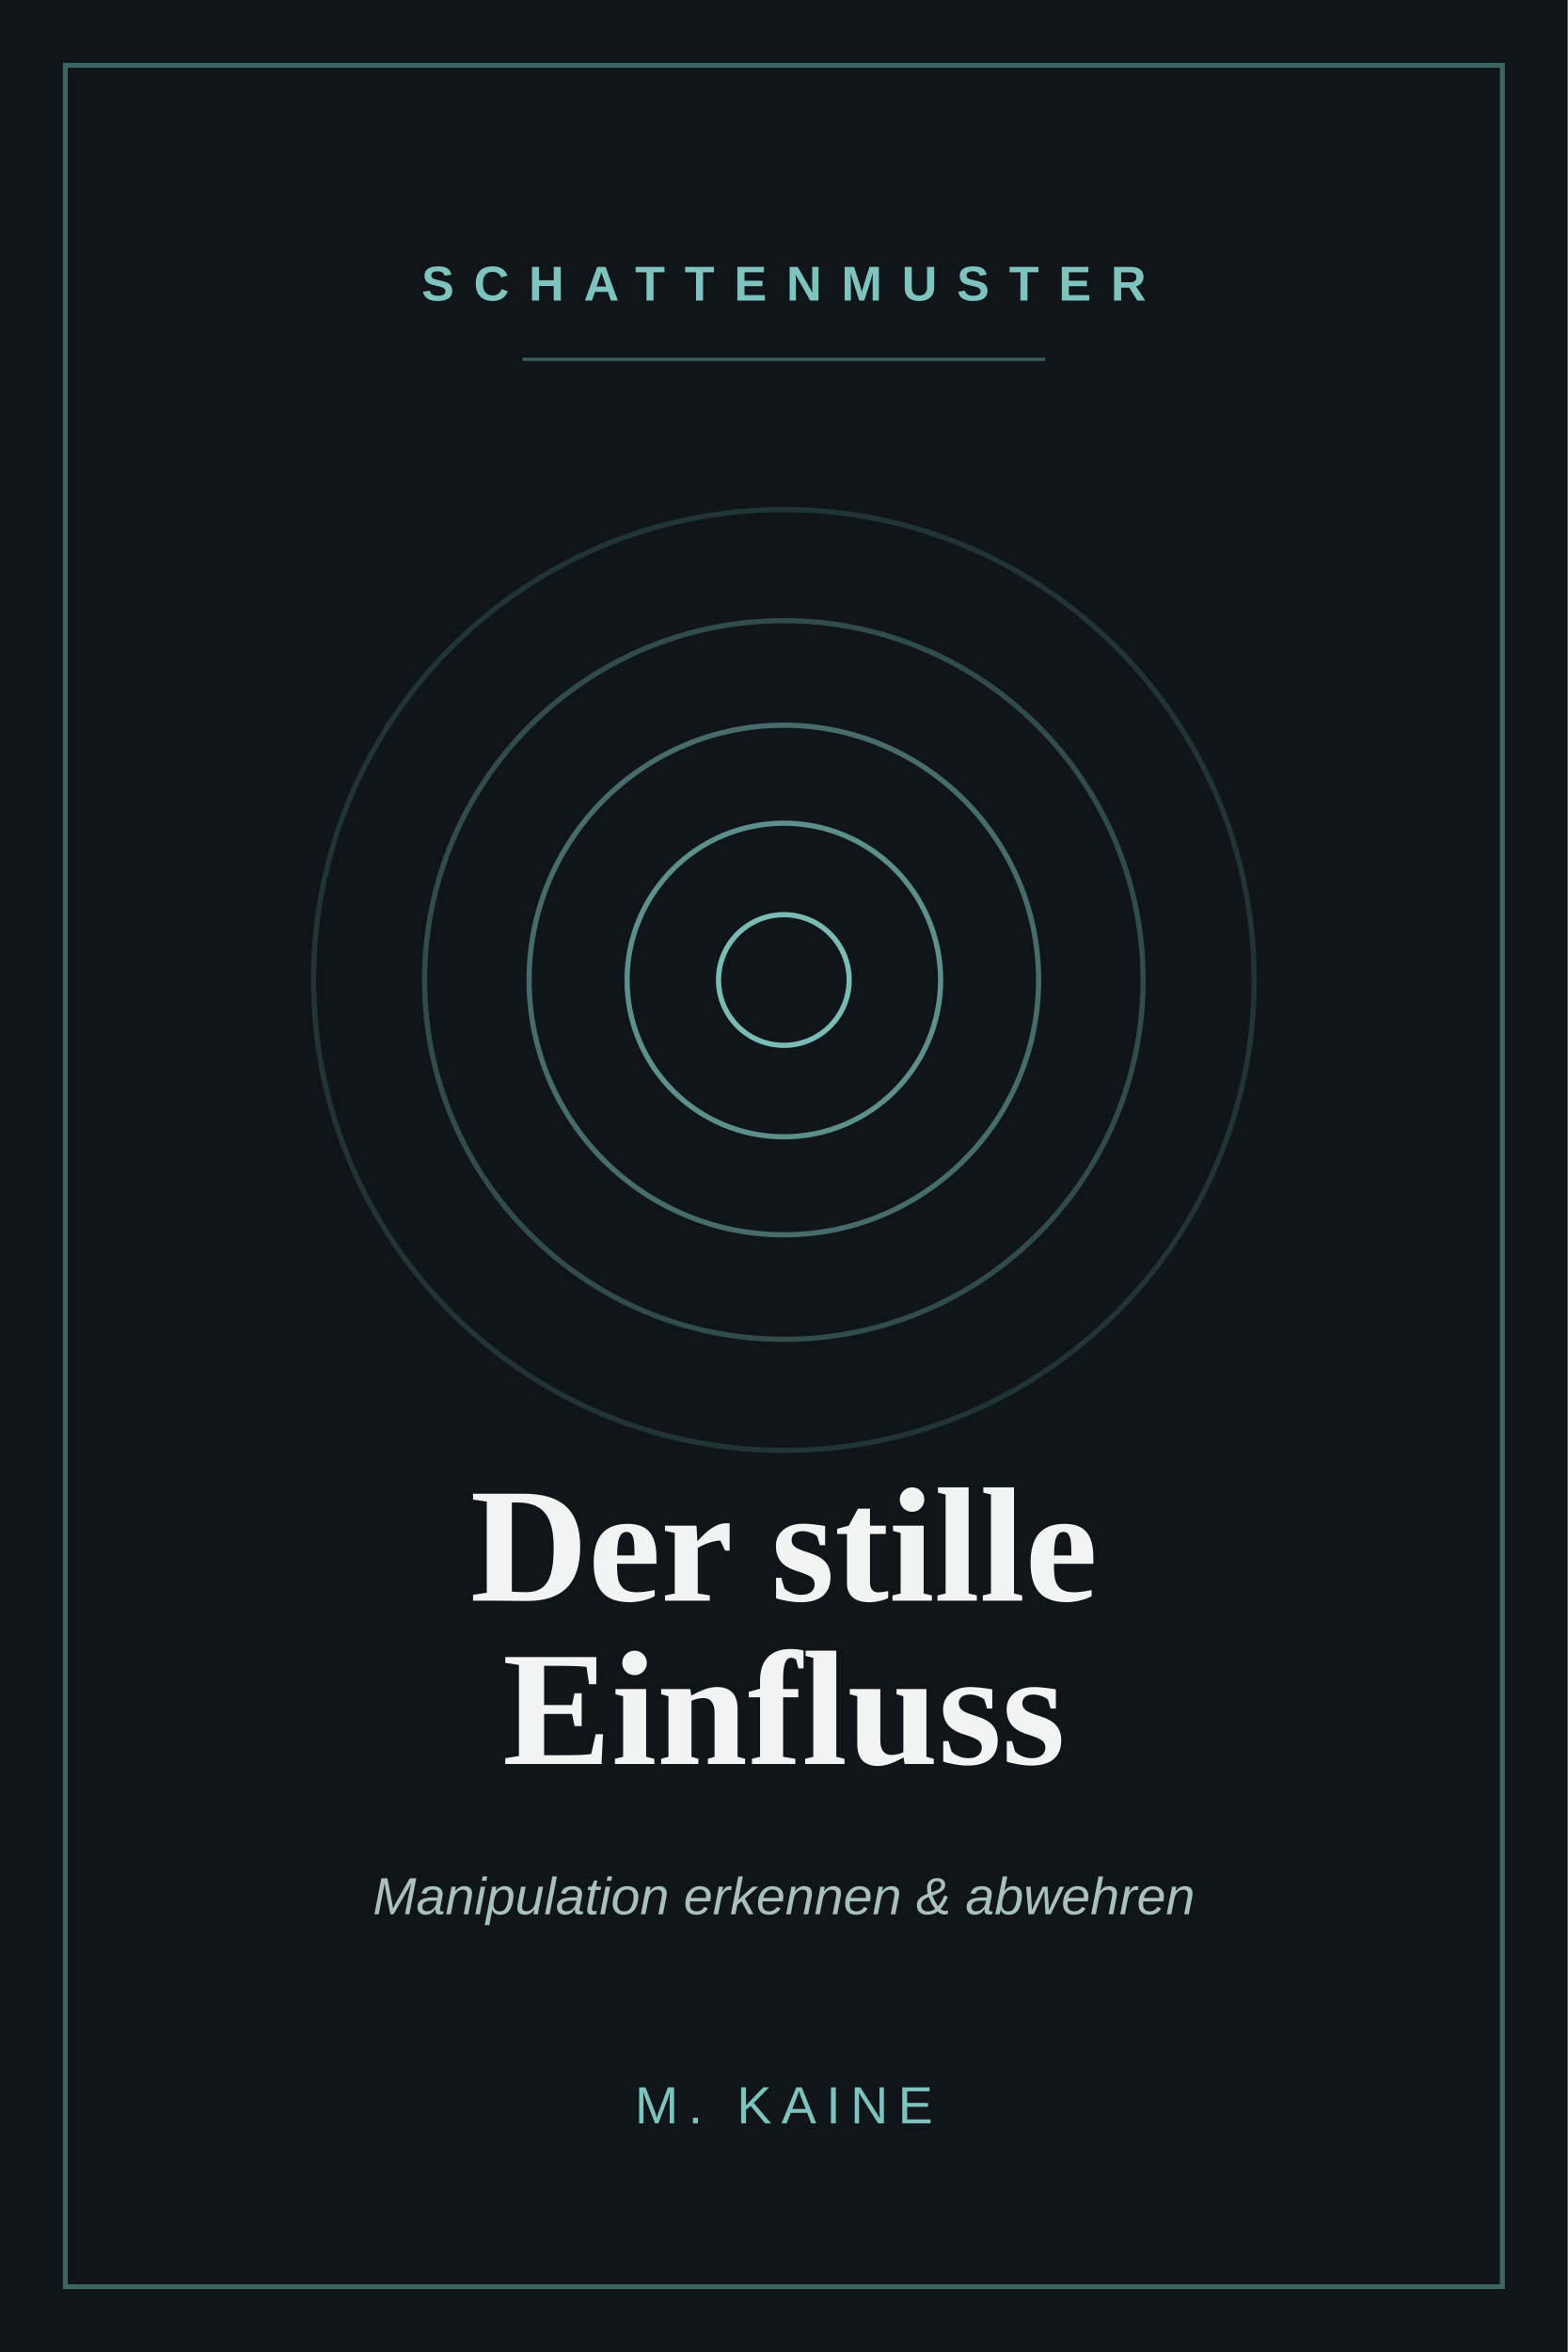
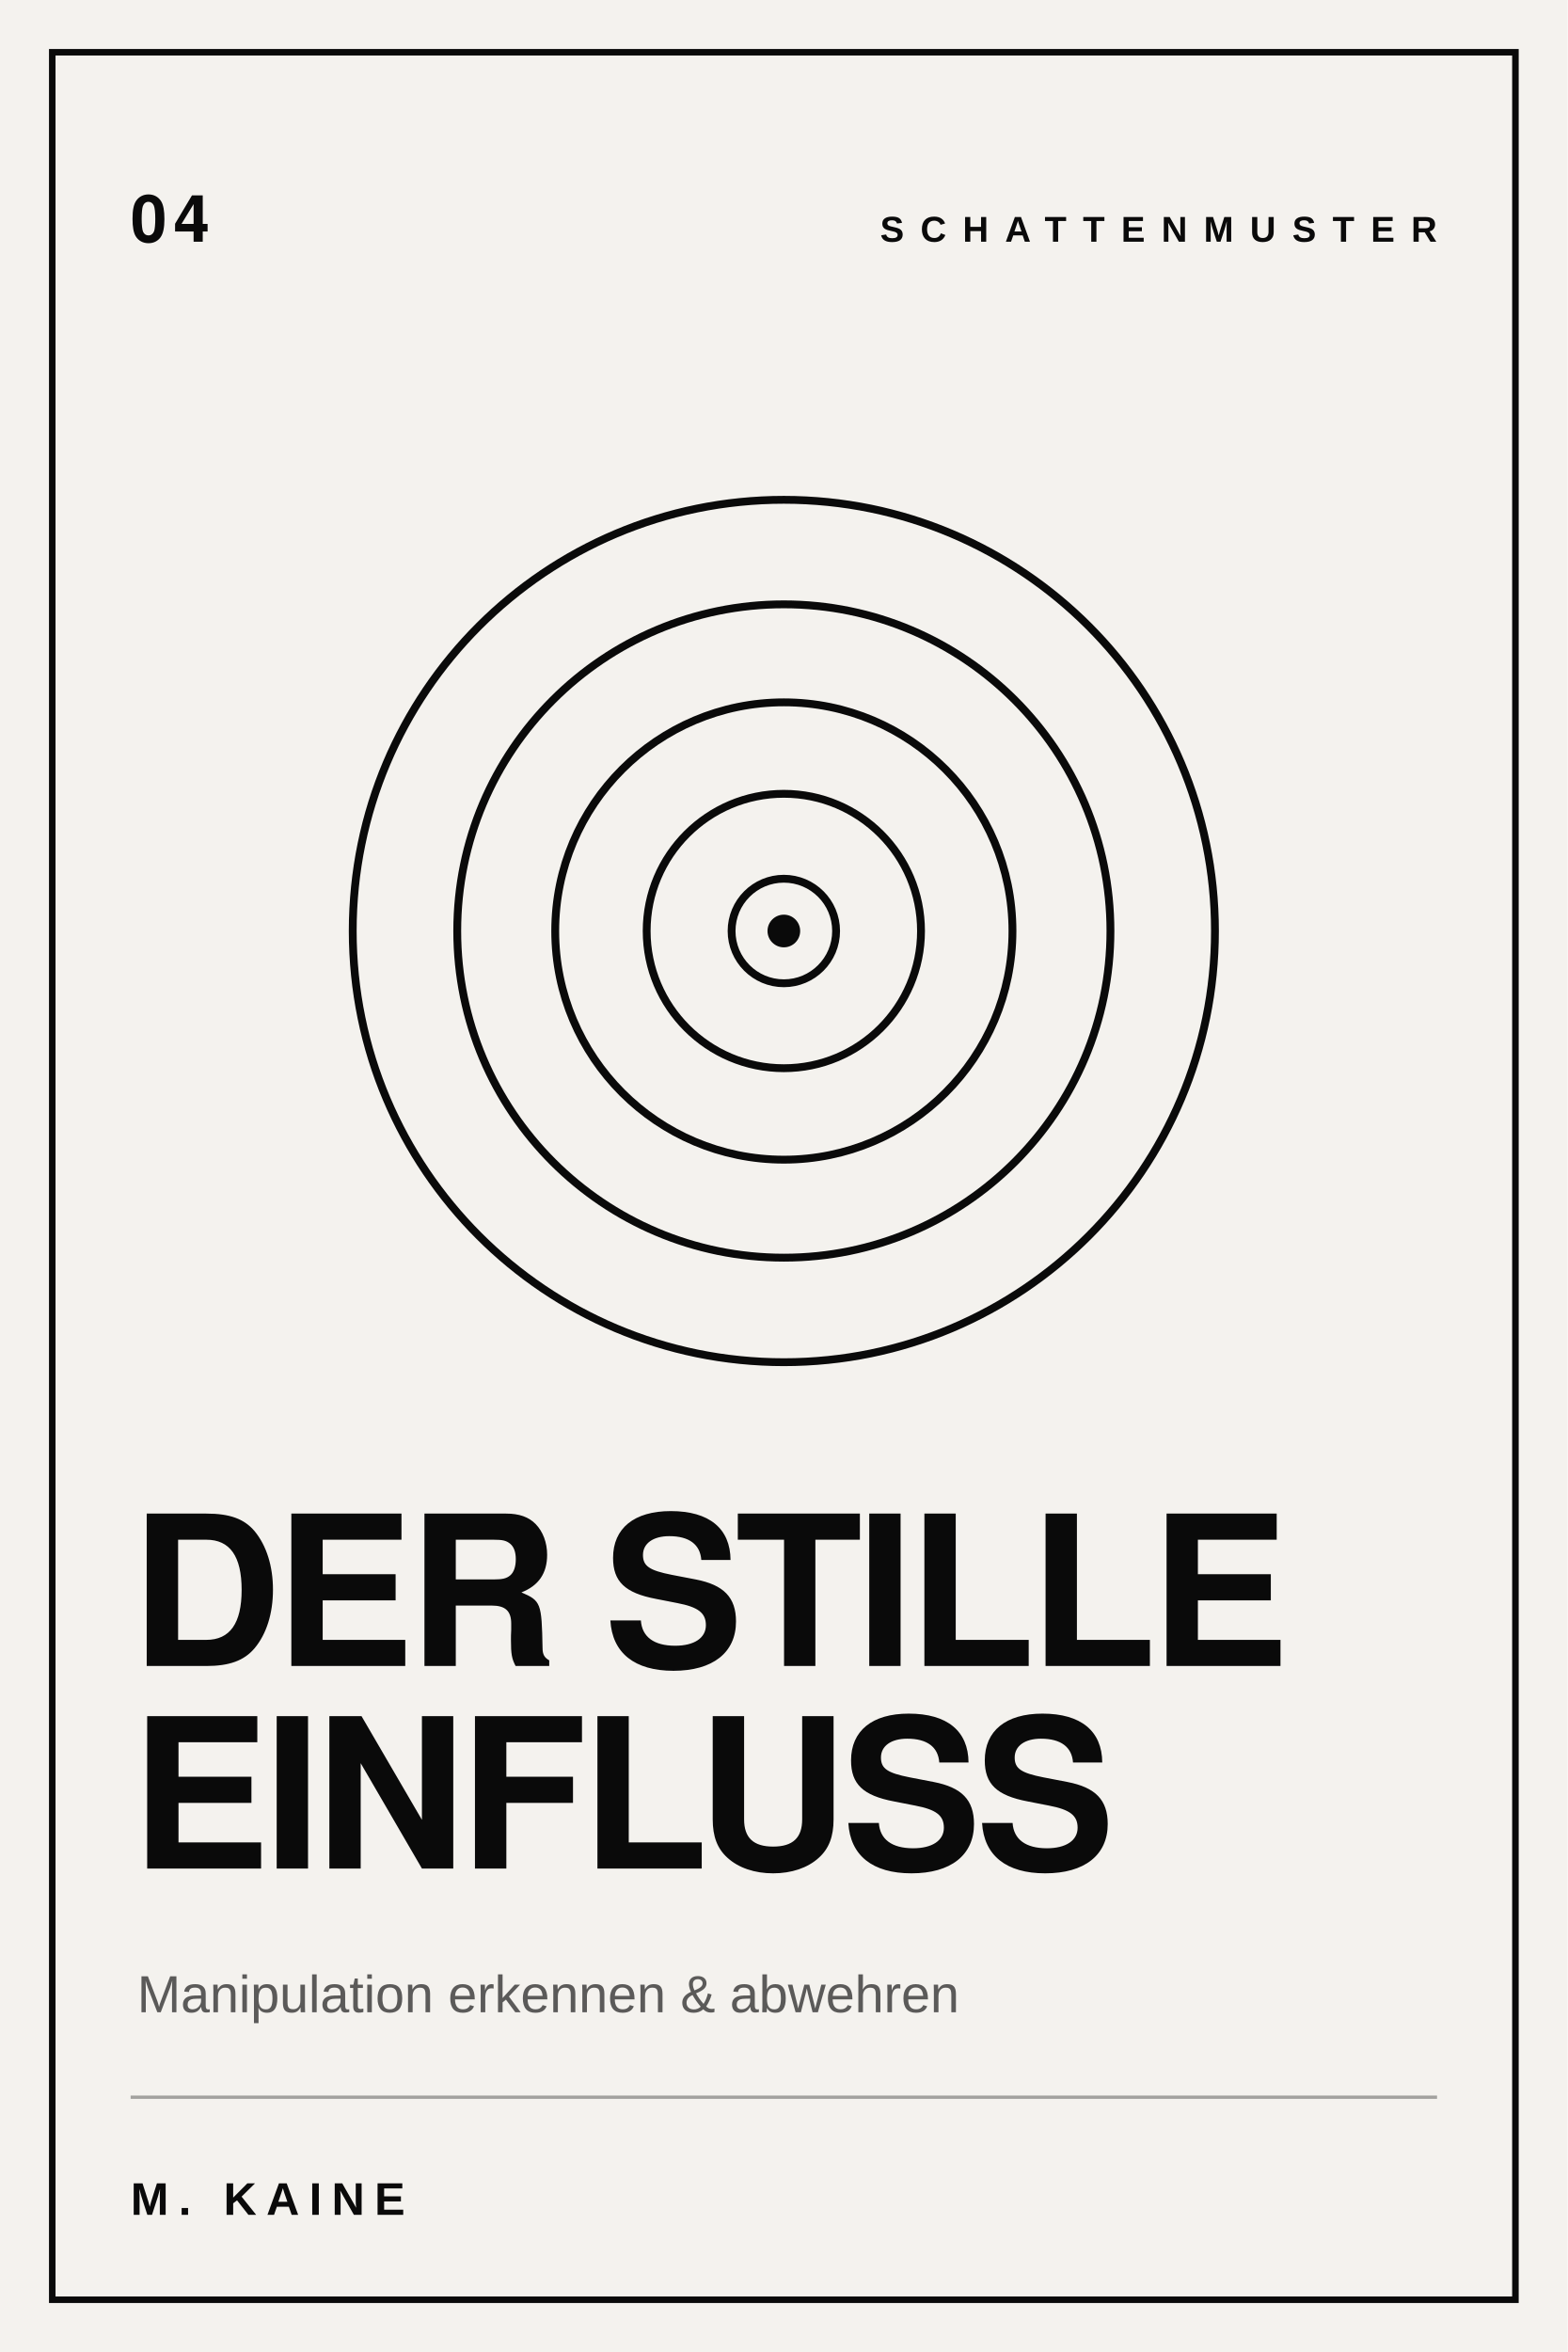
- <svg xmlns="http://www.w3.org/2000/svg" viewBox="0 0 480 720" font-family="Georgia, 'Times New Roman', serif">
-   <rect width="480" height="720" fill="#0F1518" />
-   <rect x="20" y="20" width="440" height="680" fill="none" stroke="#6FB6B1" stroke-opacity="0.5" stroke-width="1.5" />
-   <text x="240" y="92" text-anchor="middle" fill="#7FC3BE" font-family="Arial, sans-serif" font-size="15" letter-spacing="6" font-weight="700">SCHATTENMUSTER</text>
-   <line x1="160" y1="110" x2="320" y2="110" stroke="#6FB6B1" stroke-opacity="0.45" stroke-width="1" />
-   <g fill="none" stroke="#7FC3BE" stroke-width="1.6">
-     <circle cx="240" cy="300" r="20" opacity="0.95" />
-     <circle cx="240" cy="300" r="48" opacity="0.7" />
-     <circle cx="240" cy="300" r="78" opacity="0.5" />
-     <circle cx="240" cy="300" r="110" opacity="0.32" />
-     <circle cx="240" cy="300" r="144" opacity="0.18" />
+ <svg xmlns="http://www.w3.org/2000/svg" viewBox="0 0 480 720" font-family="'Arial Black', Helvetica, Arial, sans-serif">
+   <rect width="480" height="720" fill="#F4F2EE" />
+   <rect x="16" y="16" width="448" height="688" fill="none" stroke="#0A0A0A" stroke-width="2" />
+   <text x="40" y="74" fill="#0A0A0A" font-size="20" font-weight="900" letter-spacing="2">04</text>
+   <text x="440" y="74" text-anchor="end" fill="#0A0A0A" font-size="11" letter-spacing="5" font-weight="700" font-family="Arial">SCHATTENMUSTER</text>
+   <g fill="none" stroke="#0A0A0A" stroke-width="2.4">
+     <circle cx="240" cy="285" r="16" />
+     <circle cx="240" cy="285" r="42" />
+     <circle cx="240" cy="285" r="70" />
+     <circle cx="240" cy="285" r="100" />
+     <circle cx="240" cy="285" r="132" />
  </g>
-   <text x="240" y="490" text-anchor="middle" fill="#F1F4F2" font-size="50" font-weight="700">Der stille</text>
-   <text x="240" y="540" text-anchor="middle" fill="#F1F4F2" font-size="50" font-weight="700">Einfluss</text>
-   <text x="240" y="586" text-anchor="middle" fill="#A9C0Bd" font-family="Arial, sans-serif" font-size="16" font-style="italic">Manipulation erkennen &amp; abwehren</text>
-   <text x="240" y="650" text-anchor="middle" fill="#7FC3BE" font-family="Arial, sans-serif" font-size="16" letter-spacing="3">M. KAINE</text>
+   <circle cx="240" cy="285" r="5" fill="#0A0A0A" />
+   <text x="40" y="510" fill="#0A0A0A" font-size="64" font-weight="900" letter-spacing="-2">DER STILLE</text>
+   <text x="40" y="572" fill="#0A0A0A" font-size="64" font-weight="900" letter-spacing="-2">EINFLUSS</text>
+   <text x="42" y="616" fill="#0A0A0A" fill-opacity="0.65" font-size="16" font-family="Arial">Manipulation erkennen &amp; abwehren</text>
+   <line x1="40" y1="642" x2="440" y2="642" stroke="#0A0A0A" stroke-opacity="0.35" />
+   <text x="40" y="678" fill="#0A0A0A" font-size="14" letter-spacing="3" font-family="Arial" font-weight="700">M. KAINE</text>
</svg>
